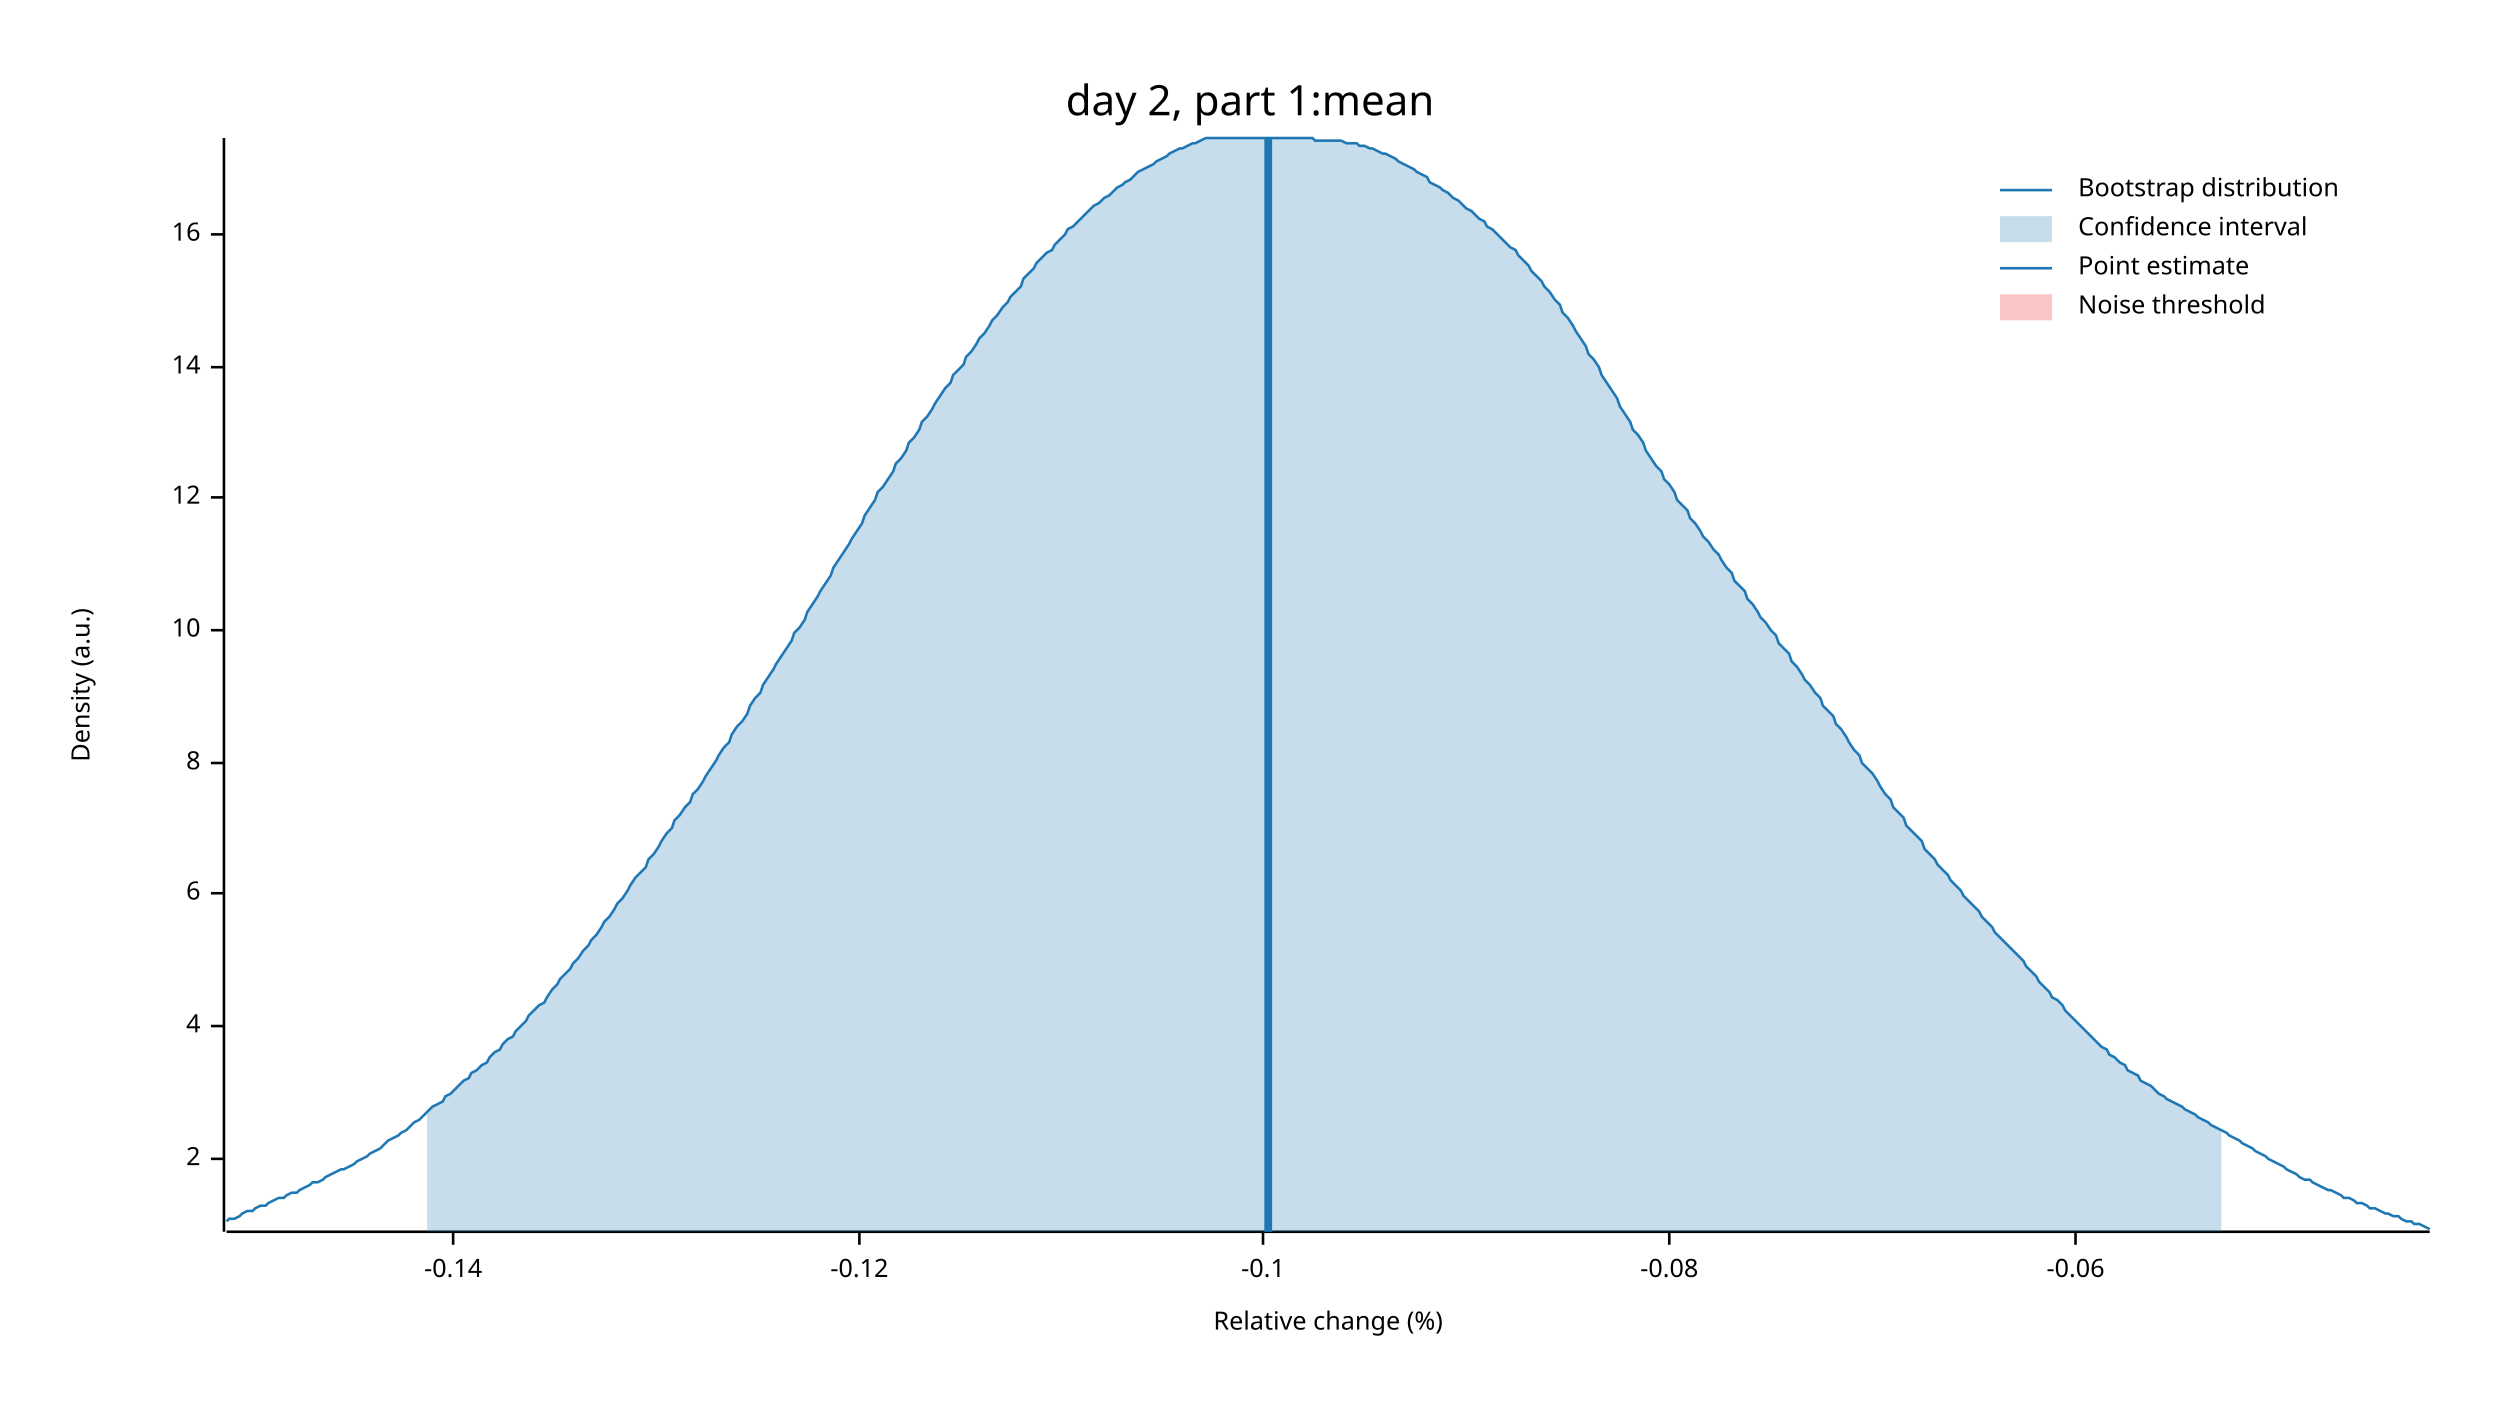
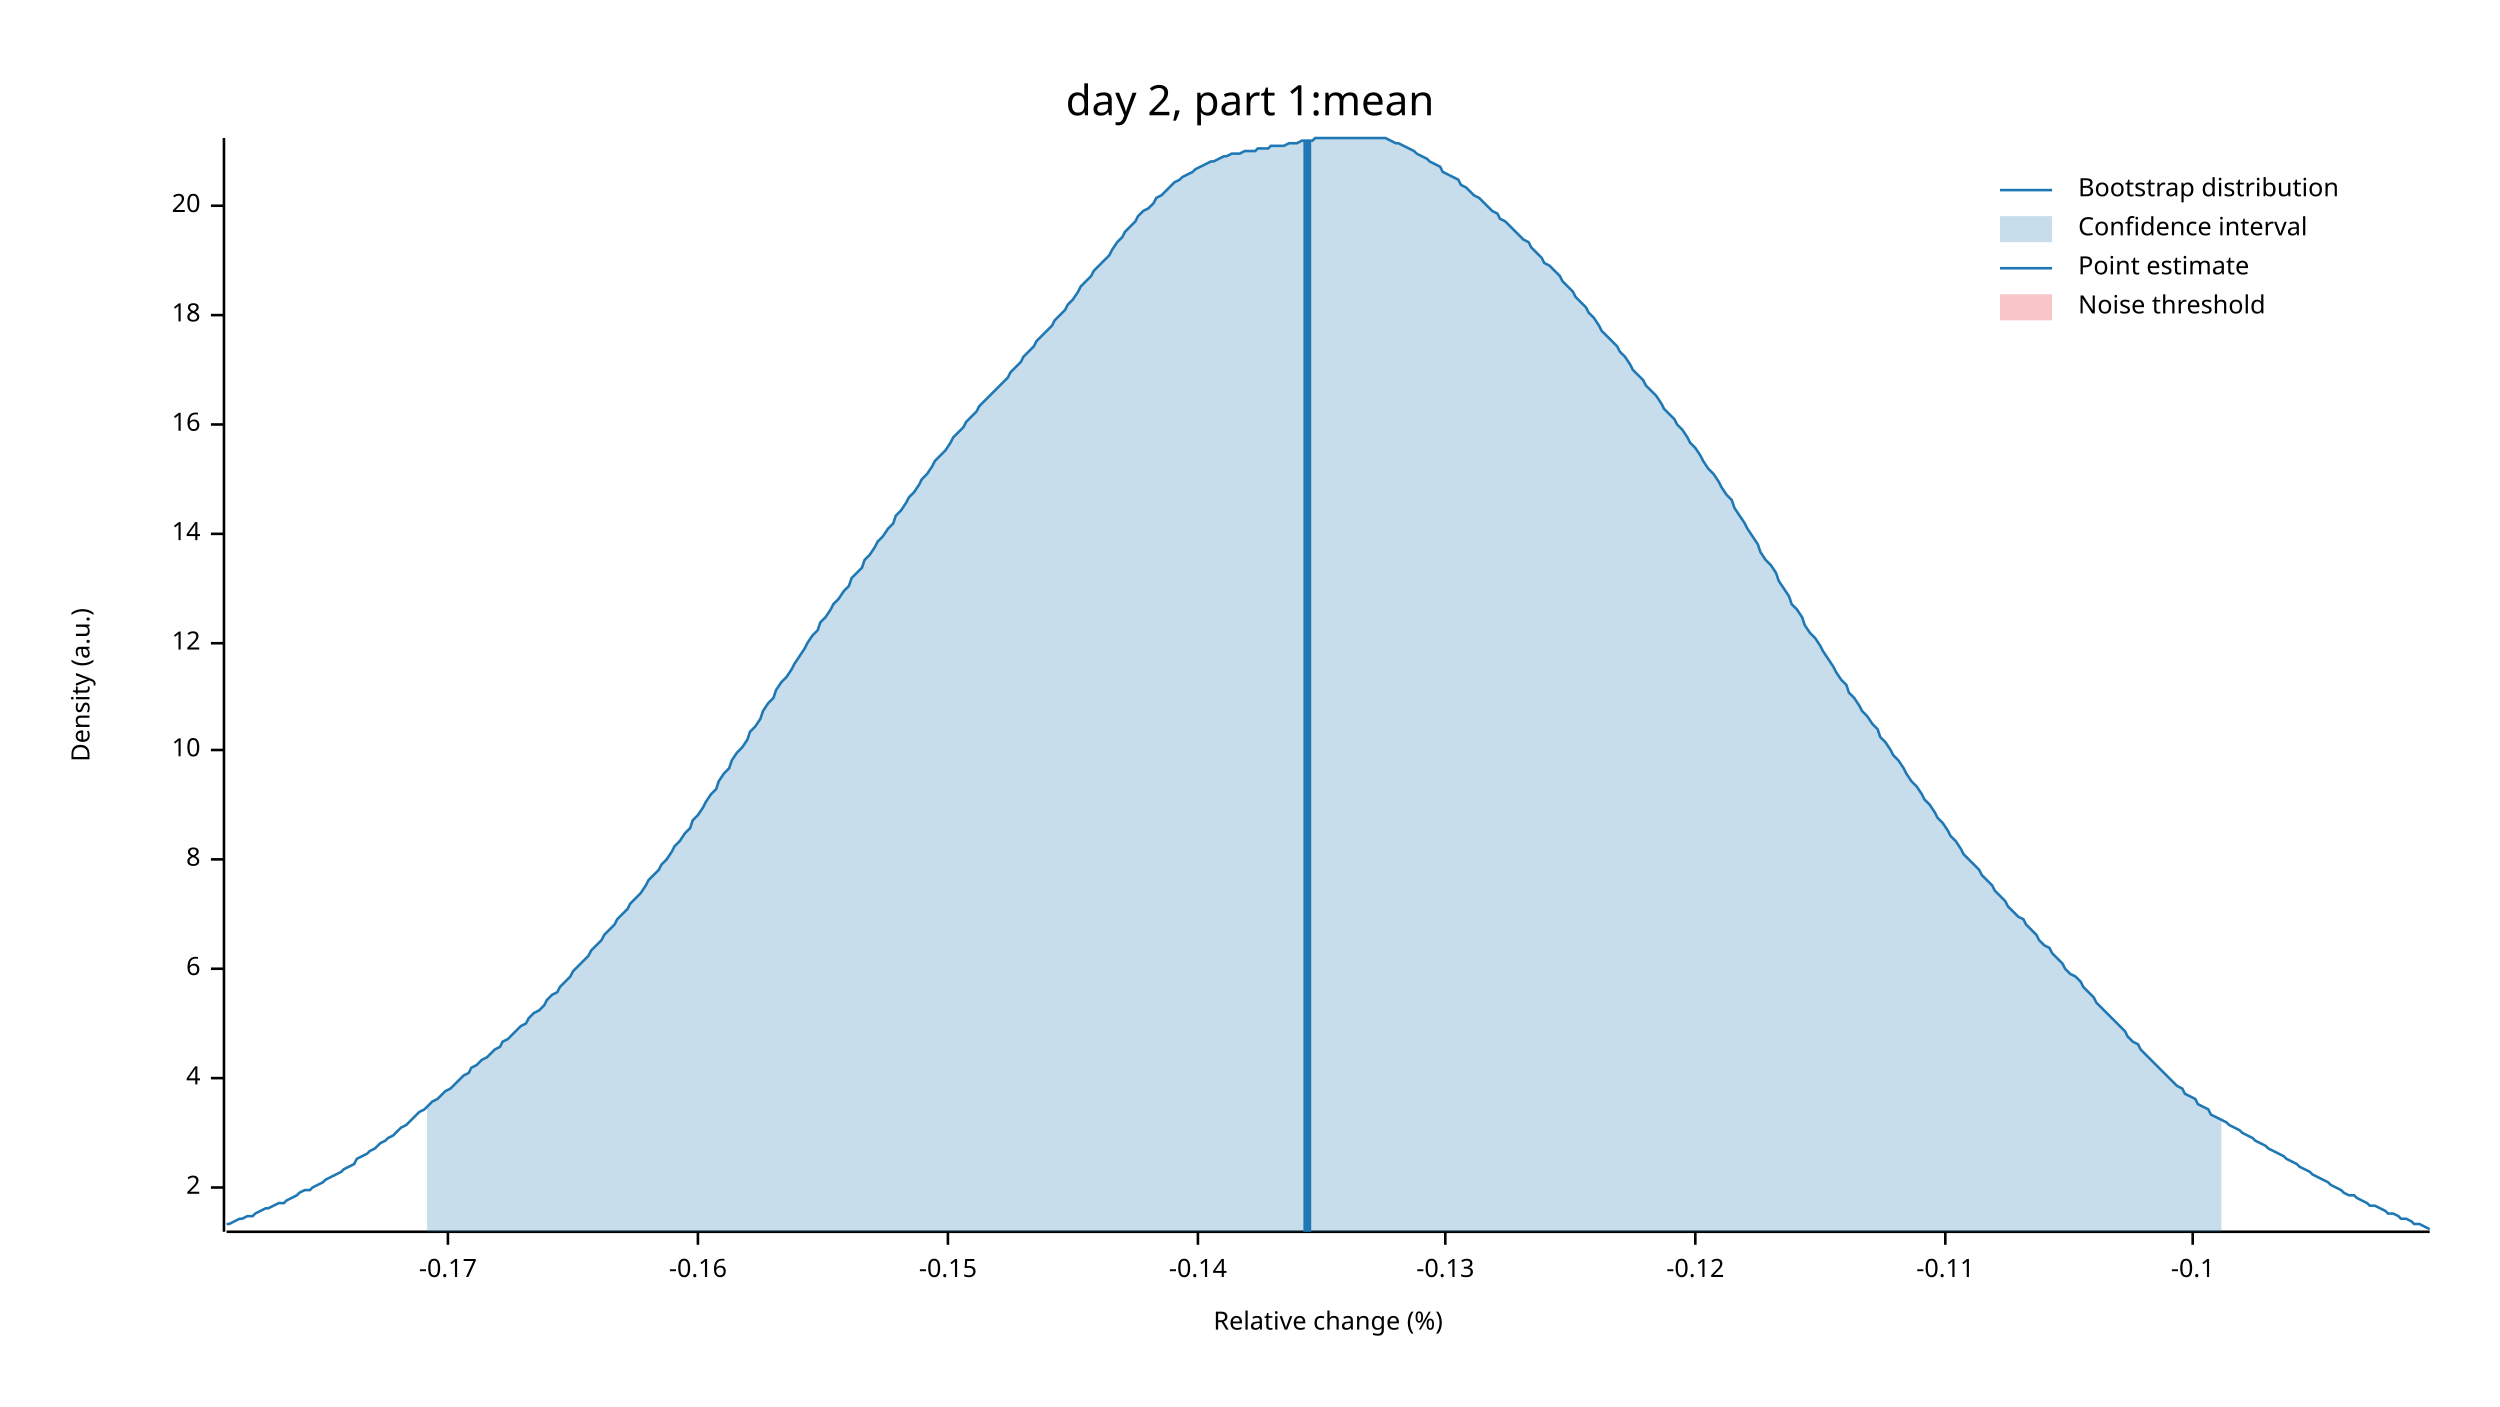
<svg xmlns="http://www.w3.org/2000/svg" width="960" height="540" viewBox="0 0 960 540">
  <text x="480" y="32" dy="0.76em" text-anchor="middle" font-family="sans-serif" font-size="16.129" opacity="1" fill="#000000">
day 2, part 1:mean
</text>
  <text x="27" y="263" dy="0.76em" text-anchor="middle" font-family="sans-serif" font-size="9.677" opacity="1" fill="#000000" transform="rotate(270, 27, 263)">
Density (a.u.)
</text>
  <text x="510" y="513" dy="-0.5ex" text-anchor="middle" font-family="sans-serif" font-size="9.677" opacity="1" fill="#000000">
Relative change (%)
</text>
  <polyline fill="none" opacity="1" stroke="#000000" stroke-width="1" points="86,53 86,473 " />
-   <text x="77" y="445" dy="0.5ex" text-anchor="end" font-family="sans-serif" font-size="9.677" opacity="1" fill="#000000">
+   <text x="77" y="456" dy="0.5ex" text-anchor="end" font-family="sans-serif" font-size="9.677" opacity="1" fill="#000000">
2
</text>
-   <polyline fill="none" opacity="1" stroke="#000000" stroke-width="1" points="81,445 86,445 " />
-   <text x="77" y="394" dy="0.5ex" text-anchor="end" font-family="sans-serif" font-size="9.677" opacity="1" fill="#000000">
+   <polyline fill="none" opacity="1" stroke="#000000" stroke-width="1" points="81,456 86,456 " />
+   <text x="77" y="414" dy="0.5ex" text-anchor="end" font-family="sans-serif" font-size="9.677" opacity="1" fill="#000000">
4
</text>
-   <polyline fill="none" opacity="1" stroke="#000000" stroke-width="1" points="81,394 86,394 " />
-   <text x="77" y="343" dy="0.5ex" text-anchor="end" font-family="sans-serif" font-size="9.677" opacity="1" fill="#000000">
+   <polyline fill="none" opacity="1" stroke="#000000" stroke-width="1" points="81,414 86,414 " />
+   <text x="77" y="372" dy="0.5ex" text-anchor="end" font-family="sans-serif" font-size="9.677" opacity="1" fill="#000000">
6
</text>
-   <polyline fill="none" opacity="1" stroke="#000000" stroke-width="1" points="81,343 86,343 " />
-   <text x="77" y="293" dy="0.5ex" text-anchor="end" font-family="sans-serif" font-size="9.677" opacity="1" fill="#000000">
+   <polyline fill="none" opacity="1" stroke="#000000" stroke-width="1" points="81,372 86,372 " />
+   <text x="77" y="330" dy="0.5ex" text-anchor="end" font-family="sans-serif" font-size="9.677" opacity="1" fill="#000000">
8
</text>
-   <polyline fill="none" opacity="1" stroke="#000000" stroke-width="1" points="81,293 86,293 " />
-   <text x="77" y="242" dy="0.5ex" text-anchor="end" font-family="sans-serif" font-size="9.677" opacity="1" fill="#000000">
+   <polyline fill="none" opacity="1" stroke="#000000" stroke-width="1" points="81,330 86,330 " />
+   <text x="77" y="288" dy="0.5ex" text-anchor="end" font-family="sans-serif" font-size="9.677" opacity="1" fill="#000000">
10
</text>
-   <polyline fill="none" opacity="1" stroke="#000000" stroke-width="1" points="81,242 86,242 " />
-   <text x="77" y="191" dy="0.5ex" text-anchor="end" font-family="sans-serif" font-size="9.677" opacity="1" fill="#000000">
+   <polyline fill="none" opacity="1" stroke="#000000" stroke-width="1" points="81,288 86,288 " />
+   <text x="77" y="247" dy="0.5ex" text-anchor="end" font-family="sans-serif" font-size="9.677" opacity="1" fill="#000000">
12
</text>
-   <polyline fill="none" opacity="1" stroke="#000000" stroke-width="1" points="81,191 86,191 " />
-   <text x="77" y="141" dy="0.5ex" text-anchor="end" font-family="sans-serif" font-size="9.677" opacity="1" fill="#000000">
+   <polyline fill="none" opacity="1" stroke="#000000" stroke-width="1" points="81,247 86,247 " />
+   <text x="77" y="205" dy="0.5ex" text-anchor="end" font-family="sans-serif" font-size="9.677" opacity="1" fill="#000000">
14
</text>
-   <polyline fill="none" opacity="1" stroke="#000000" stroke-width="1" points="81,141 86,141 " />
-   <text x="77" y="90" dy="0.5ex" text-anchor="end" font-family="sans-serif" font-size="9.677" opacity="1" fill="#000000">
+   <polyline fill="none" opacity="1" stroke="#000000" stroke-width="1" points="81,205 86,205 " />
+   <text x="77" y="163" dy="0.5ex" text-anchor="end" font-family="sans-serif" font-size="9.677" opacity="1" fill="#000000">
16
</text>
-   <polyline fill="none" opacity="1" stroke="#000000" stroke-width="1" points="81,90 86,90 " />
+   <polyline fill="none" opacity="1" stroke="#000000" stroke-width="1" points="81,163 86,163 " />
+   <text x="77" y="121" dy="0.5ex" text-anchor="end" font-family="sans-serif" font-size="9.677" opacity="1" fill="#000000">
+ 18
+ </text>
+   <polyline fill="none" opacity="1" stroke="#000000" stroke-width="1" points="81,121 86,121 " />
+   <text x="77" y="79" dy="0.5ex" text-anchor="end" font-family="sans-serif" font-size="9.677" opacity="1" fill="#000000">
+ 20
+ </text>
+   <polyline fill="none" opacity="1" stroke="#000000" stroke-width="1" points="81,79 86,79 " />
  <polyline fill="none" opacity="1" stroke="#000000" stroke-width="1" points="87,473 933,473 " />
-   <text x="174" y="483" dy="0.76em" text-anchor="middle" font-family="sans-serif" font-size="9.677" opacity="1" fill="#000000">
+   <text x="172" y="483" dy="0.76em" text-anchor="middle" font-family="sans-serif" font-size="9.677" opacity="1" fill="#000000">
+ -0.17
+ </text>
+   <polyline fill="none" opacity="1" stroke="#000000" stroke-width="1" points="172,473 172,478 " />
+   <text x="268" y="483" dy="0.76em" text-anchor="middle" font-family="sans-serif" font-size="9.677" opacity="1" fill="#000000">
+ -0.16
+ </text>
+   <polyline fill="none" opacity="1" stroke="#000000" stroke-width="1" points="268,473 268,478 " />
+   <text x="364" y="483" dy="0.76em" text-anchor="middle" font-family="sans-serif" font-size="9.677" opacity="1" fill="#000000">
+ -0.15
+ </text>
+   <polyline fill="none" opacity="1" stroke="#000000" stroke-width="1" points="364,473 364,478 " />
+   <text x="460" y="483" dy="0.76em" text-anchor="middle" font-family="sans-serif" font-size="9.677" opacity="1" fill="#000000">
-0.14
</text>
-   <polyline fill="none" opacity="1" stroke="#000000" stroke-width="1" points="174,473 174,478 " />
-   <text x="330" y="483" dy="0.76em" text-anchor="middle" font-family="sans-serif" font-size="9.677" opacity="1" fill="#000000">
+   <polyline fill="none" opacity="1" stroke="#000000" stroke-width="1" points="460,473 460,478 " />
+   <text x="555" y="483" dy="0.76em" text-anchor="middle" font-family="sans-serif" font-size="9.677" opacity="1" fill="#000000">
+ -0.13
+ </text>
+   <polyline fill="none" opacity="1" stroke="#000000" stroke-width="1" points="555,473 555,478 " />
+   <text x="651" y="483" dy="0.76em" text-anchor="middle" font-family="sans-serif" font-size="9.677" opacity="1" fill="#000000">
-0.12
</text>
-   <polyline fill="none" opacity="1" stroke="#000000" stroke-width="1" points="330,473 330,478 " />
-   <text x="485" y="483" dy="0.76em" text-anchor="middle" font-family="sans-serif" font-size="9.677" opacity="1" fill="#000000">
+   <polyline fill="none" opacity="1" stroke="#000000" stroke-width="1" points="651,473 651,478 " />
+   <text x="747" y="483" dy="0.76em" text-anchor="middle" font-family="sans-serif" font-size="9.677" opacity="1" fill="#000000">
+ -0.11
+ </text>
+   <polyline fill="none" opacity="1" stroke="#000000" stroke-width="1" points="747,473 747,478 " />
+   <text x="842" y="483" dy="0.76em" text-anchor="middle" font-family="sans-serif" font-size="9.677" opacity="1" fill="#000000">
-0.1
</text>
-   <polyline fill="none" opacity="1" stroke="#000000" stroke-width="1" points="485,473 485,478 " />
-   <text x="641" y="483" dy="0.76em" text-anchor="middle" font-family="sans-serif" font-size="9.677" opacity="1" fill="#000000">
- -0.08
- </text>
-   <polyline fill="none" opacity="1" stroke="#000000" stroke-width="1" points="641,473 641,478 " />
-   <text x="797" y="483" dy="0.76em" text-anchor="middle" font-family="sans-serif" font-size="9.677" opacity="1" fill="#000000">
- -0.06
- </text>
-   <polyline fill="none" opacity="1" stroke="#000000" stroke-width="1" points="797,473 797,478 " />
-   <polyline fill="none" opacity="1" stroke="#1F78B4" stroke-width="1" points="87,469 88,468 90,468 92,467 93,466 95,465 97,465 98,464 100,463 102,463 103,462 105,461 107,460 109,460 110,459 112,458 114,458 115,457 117,456 119,455 120,454 122,454 124,453 125,452 127,451 129,450 131,449 132,449 134,448 136,447 137,446 139,445 141,444 142,443 144,442 146,441 148,439 149,438 151,437 153,436 154,435 156,434 158,432 159,431 161,430 163,428 164,427 166,425 168,424 170,423 171,421 173,420 175,418 176,417 178,415 180,414 181,412 183,411 185,409 187,408 188,406 190,404 192,403 193,401 195,399 197,398 198,396 200,394 202,392 203,390 205,388 207,386 209,385 210,383 212,380 214,378 215,376 217,374 219,372 220,370 222,368 224,365 226,363 227,361 229,359 231,356 232,354 234,352 236,349 237,347 239,345 241,342 242,340 244,337 246,335 248,333 249,330 251,328 253,325 254,323 256,320 258,318 259,315 261,313 263,310 265,308 266,305 268,303 270,300 271,298 273,295 275,292 276,290 278,287 280,285 281,282 283,279 285,277 287,274 288,271 290,268 292,266 293,263 295,260 297,257 298,255 300,252 302,249 304,246 305,243 307,241 309,238 310,235 312,232 314,229 315,227 317,224 319,221 320,218 322,215 324,212 326,209 327,207 329,204 331,201 332,198 334,195 336,192 337,189 339,187 341,184 343,181 344,178 346,176 348,173 349,170 351,168 353,165 354,162 356,160 358,157 359,155 361,152 363,149 365,147 366,144 368,142 370,140 371,137 373,135 375,132 376,130 378,128 380,125 381,123 383,121 385,118 387,116 388,114 390,112 392,110 393,107 395,105 397,103 398,101 400,99 402,97 404,96 405,94 407,92 409,90 410,88 412,87 414,85 415,84 417,82 419,80 420,79 422,78 424,76 426,75 427,74 429,72 431,71 432,70 434,69 436,67 437,66 439,65 441,64 443,63 444,62 446,61 448,60 449,59 451,58 453,57 454,57 456,56 458,55 459,55 461,54 463,53 465,53 466,53 468,53 470,53 471,53 473,53 475,53 476,53 478,53 480,53 482,53 483,53 485,53 487,53 488,53 490,53 492,53 493,53 495,53 497,53 498,53 500,53 502,53 504,53 505,54 507,54 509,54 510,54 512,54 514,54 515,54 517,55 519,55 521,55 522,56 524,56 526,57 527,57 529,58 531,59 532,59 534,60 536,61 537,62 539,63 541,64 543,65 544,66 546,67 548,68 549,70 551,71 553,72 554,73 556,74 558,76 560,77 561,78 563,80 565,81 566,82 568,84 570,85 571,87 573,88 575,90 576,91 578,93 580,95 582,96 583,98 585,100 587,102 588,104 590,106 592,108 593,110 595,112 597,115 599,117 600,120 602,122 604,125 605,127 607,130 609,133 610,136 612,138 614,141 615,144 617,147 619,150 621,153 622,156 624,159 626,162 627,165 629,167 631,170 632,173 634,176 636,179 638,181 639,184 641,186 643,189 644,192 646,194 648,196 649,199 651,201 653,204 654,206 656,208 658,211 660,213 661,215 663,218 665,220 666,223 668,225 670,227 671,230 673,232 675,235 676,237 678,239 680,242 682,244 683,247 685,249 687,251 688,254 690,256 692,259 693,261 695,263 697,266 699,268 700,271 702,273 704,275 705,278 707,280 709,283 710,285 712,288 714,290 715,293 717,295 719,297 721,300 722,302 724,305 726,307 727,310 729,312 731,314 732,317 734,319 736,321 738,323 739,326 741,328 743,330 744,332 746,334 748,336 749,338 751,340 753,342 754,344 756,346 758,348 760,350 761,352 763,354 765,356 766,358 768,360 770,362 771,363 773,365 775,367 777,369 778,371 780,373 782,375 783,377 785,379 787,381 788,383 790,384 792,386 793,388 795,390 797,392 799,394 800,395 802,397 804,399 805,400 807,402 809,403 810,405 812,406 814,408 816,409 817,411 819,412 821,413 822,415 824,416 826,417 827,418 829,420 831,421 832,422 834,423 836,424 838,425 839,426 841,427 843,428 844,429 846,430 848,431 849,432 851,433 853,434 855,435 856,436 858,437 860,438 861,439 863,440 865,441 866,442 868,443 870,444 871,445 873,446 875,447 877,448 878,449 880,450 882,451 883,452 885,453 887,453 888,454 890,455 892,456 894,457 895,457 897,458 899,459 900,460 902,460 904,461 905,462 907,462 909,463 910,464 912,464 914,465 916,466 917,466 919,467 921,467 922,468 924,469 926,469 927,470 929,470 931,471 933,472 " />
-   <polygon opacity="0.25" fill="#1F78B4" points="164,427 166,425 168,424 170,423 171,421 173,420 175,418 176,417 178,415 180,414 181,412 183,411 185,409 187,408 188,406 190,404 192,403 193,401 195,399 197,398 198,396 200,394 202,392 203,390 205,388 207,386 209,385 210,383 212,380 214,378 215,376 217,374 219,372 220,370 222,368 224,365 226,363 227,361 229,359 231,356 232,354 234,352 236,349 237,347 239,345 241,342 242,340 244,337 246,335 248,333 249,330 251,328 253,325 254,323 256,320 258,318 259,315 261,313 263,310 265,308 266,305 268,303 270,300 271,298 273,295 275,292 276,290 278,287 280,285 281,282 283,279 285,277 287,274 288,271 290,268 292,266 293,263 295,260 297,257 298,255 300,252 302,249 304,246 305,243 307,241 309,238 310,235 312,232 314,229 315,227 317,224 319,221 320,218 322,215 324,212 326,209 327,207 329,204 331,201 332,198 334,195 336,192 337,189 339,187 341,184 343,181 344,178 346,176 348,173 349,170 351,168 353,165 354,162 356,160 358,157 359,155 361,152 363,149 365,147 366,144 368,142 370,140 371,137 373,135 375,132 376,130 378,128 380,125 381,123 383,121 385,118 387,116 388,114 390,112 392,110 393,107 395,105 397,103 398,101 400,99 402,97 404,96 405,94 407,92 409,90 410,88 412,87 414,85 415,84 417,82 419,80 420,79 422,78 424,76 426,75 427,74 429,72 431,71 432,70 434,69 436,67 437,66 439,65 441,64 443,63 444,62 446,61 448,60 449,59 451,58 453,57 454,57 456,56 458,55 459,55 461,54 463,53 465,53 466,53 468,53 470,53 471,53 473,53 475,53 476,53 478,53 480,53 482,53 483,53 485,53 487,53 488,53 490,53 492,53 493,53 495,53 497,53 498,53 500,53 502,53 504,53 505,54 507,54 509,54 510,54 512,54 514,54 515,54 517,55 519,55 521,55 522,56 524,56 526,57 527,57 529,58 531,59 532,59 534,60 536,61 537,62 539,63 541,64 543,65 544,66 546,67 548,68 549,70 551,71 553,72 554,73 556,74 558,76 560,77 561,78 563,80 565,81 566,82 568,84 570,85 571,87 573,88 575,90 576,91 578,93 580,95 582,96 583,98 585,100 587,102 588,104 590,106 592,108 593,110 595,112 597,115 599,117 600,120 602,122 604,125 605,127 607,130 609,133 610,136 612,138 614,141 615,144 617,147 619,150 621,153 622,156 624,159 626,162 627,165 629,167 631,170 632,173 634,176 636,179 638,181 639,184 641,186 643,189 644,192 646,194 648,196 649,199 651,201 653,204 654,206 656,208 658,211 660,213 661,215 663,218 665,220 666,223 668,225 670,227 671,230 673,232 675,235 676,237 678,239 680,242 682,244 683,247 685,249 687,251 688,254 690,256 692,259 693,261 695,263 697,266 699,268 700,271 702,273 704,275 705,278 707,280 709,283 710,285 712,288 714,290 715,293 717,295 719,297 721,300 722,302 724,305 726,307 727,310 729,312 731,314 732,317 734,319 736,321 738,323 739,326 741,328 743,330 744,332 746,334 748,336 749,338 751,340 753,342 754,344 756,346 758,348 760,350 761,352 763,354 765,356 766,358 768,360 770,362 771,363 773,365 775,367 777,369 778,371 780,373 782,375 783,377 785,379 787,381 788,383 790,384 792,386 793,388 795,390 797,392 799,394 800,395 802,397 804,399 805,400 807,402 809,403 810,405 812,406 814,408 816,409 817,411 819,412 821,413 822,415 824,416 826,417 827,418 829,420 831,421 832,422 834,423 836,424 838,425 839,426 841,427 843,428 844,429 846,430 848,431 849,432 851,433 853,434 853,473 164,473 " />
-   <polyline fill="none" opacity="1" stroke="#1F78B4" stroke-width="3" points="487,473 487,53 " />
+   <polyline fill="none" opacity="1" stroke="#000000" stroke-width="1" points="842,473 842,478 " />
+   <polyline fill="none" opacity="1" stroke="#1F78B4" stroke-width="1" points="87,470 88,470 90,469 92,468 93,468 95,467 97,467 98,466 100,465 102,464 103,464 105,463 107,462 109,462 110,461 112,460 114,459 115,458 117,457 119,457 120,456 122,455 124,454 125,453 127,452 129,451 131,450 132,449 134,448 136,447 137,445 139,444 141,443 142,442 144,441 146,439 148,438 149,437 151,436 153,434 154,433 156,432 158,430 159,429 161,427 163,426 164,425 166,423 168,422 170,420 171,419 173,418 175,416 176,415 178,413 180,412 181,410 183,409 185,407 187,406 188,405 190,403 192,402 193,400 195,399 197,397 198,396 200,394 202,393 203,391 205,389 207,388 209,386 210,384 212,382 214,381 215,379 217,377 219,375 220,373 222,371 224,369 226,367 227,365 229,363 231,361 232,359 234,357 236,355 237,353 239,351 241,349 242,347 244,345 246,343 248,340 249,338 251,336 253,334 254,332 256,330 258,327 259,325 261,323 263,320 265,318 266,315 268,313 270,310 271,308 273,305 275,303 276,300 278,297 280,295 281,292 283,289 285,287 287,284 288,281 290,279 292,276 293,273 295,270 297,268 298,265 300,262 302,260 304,257 305,255 307,252 309,249 310,247 312,244 314,242 315,239 317,237 319,234 320,232 322,230 324,227 326,225 327,222 329,220 331,218 332,215 334,213 336,210 337,208 339,206 341,203 343,201 344,198 346,196 348,193 349,191 351,189 353,186 354,184 356,182 358,179 359,177 361,175 363,173 365,170 366,168 368,166 370,164 371,162 373,160 375,158 376,156 378,154 380,152 381,151 383,149 385,147 387,145 388,143 390,141 392,139 393,137 395,135 397,133 398,131 400,129 402,127 404,125 405,123 407,121 409,119 410,117 412,115 414,112 415,110 417,108 419,106 420,104 422,102 424,100 426,98 427,96 429,93 431,91 432,89 434,87 436,85 437,83 439,81 441,80 443,78 444,76 446,75 448,73 449,72 451,70 453,69 454,68 456,67 458,66 459,65 461,64 463,63 465,62 466,62 468,61 470,60 471,60 473,59 475,59 476,59 478,58 480,58 482,58 483,57 485,57 487,57 488,56 490,56 492,56 493,56 495,55 497,55 498,55 500,54 502,54 504,54 505,53 507,53 509,53 510,53 512,53 514,53 515,53 517,53 519,53 521,53 522,53 524,53 526,53 527,53 529,53 531,53 532,53 534,54 536,55 537,55 539,56 541,57 543,58 544,59 546,60 548,61 549,62 551,63 553,64 554,66 556,67 558,68 560,69 561,71 563,72 565,74 566,75 568,76 570,78 571,79 573,81 575,82 576,84 578,85 580,87 582,89 583,90 585,92 587,93 588,95 590,97 592,99 593,101 595,102 597,104 599,106 600,108 602,110 604,112 605,114 607,116 609,118 610,120 612,122 614,125 615,127 617,129 619,131 621,133 622,135 624,137 626,140 627,142 629,144 631,146 632,148 634,150 636,152 638,155 639,157 641,159 643,161 644,163 646,165 648,168 649,170 651,172 653,175 654,177 656,180 658,182 660,185 661,187 663,190 665,192 666,195 668,198 670,201 671,203 673,206 675,209 676,212 678,215 680,217 682,220 683,223 685,226 687,229 688,232 690,234 692,237 693,240 695,243 697,245 699,248 700,250 702,253 704,256 705,258 707,261 709,263 710,266 712,268 714,271 715,273 717,275 719,278 721,280 722,283 724,285 726,288 727,290 729,292 731,295 732,297 734,300 736,302 738,305 739,307 741,309 743,312 744,314 746,316 748,319 749,321 751,323 753,326 754,328 756,330 758,332 760,334 761,336 763,338 765,340 766,342 768,344 770,346 771,348 773,350 775,352 777,353 778,355 780,357 782,359 783,361 785,363 787,364 788,366 790,368 792,370 793,372 795,374 797,375 799,377 800,379 802,381 804,383 805,385 807,387 809,389 810,390 812,392 814,394 816,396 817,398 819,400 821,401 822,403 824,405 826,407 827,408 829,410 831,412 832,413 834,415 836,417 838,418 839,420 841,421 843,422 844,424 846,425 848,426 849,428 851,429 853,430 855,431 856,432 858,433 860,434 861,435 863,436 865,437 866,438 868,439 870,440 871,441 873,442 875,443 877,444 878,445 880,446 882,447 883,448 885,449 887,450 888,451 890,452 892,453 894,454 895,455 897,456 899,457 900,458 902,459 904,459 905,460 907,461 909,462 910,463 912,463 914,464 916,465 917,466 919,466 921,467 922,468 924,468 926,469 927,470 929,470 931,471 933,472 " />
+   <polygon opacity="0.25" fill="#1F78B4" points="164,425 166,423 168,422 170,420 171,419 173,418 175,416 176,415 178,413 180,412 181,410 183,409 185,407 187,406 188,405 190,403 192,402 193,400 195,399 197,397 198,396 200,394 202,393 203,391 205,389 207,388 209,386 210,384 212,382 214,381 215,379 217,377 219,375 220,373 222,371 224,369 226,367 227,365 229,363 231,361 232,359 234,357 236,355 237,353 239,351 241,349 242,347 244,345 246,343 248,340 249,338 251,336 253,334 254,332 256,330 258,327 259,325 261,323 263,320 265,318 266,315 268,313 270,310 271,308 273,305 275,303 276,300 278,297 280,295 281,292 283,289 285,287 287,284 288,281 290,279 292,276 293,273 295,270 297,268 298,265 300,262 302,260 304,257 305,255 307,252 309,249 310,247 312,244 314,242 315,239 317,237 319,234 320,232 322,230 324,227 326,225 327,222 329,220 331,218 332,215 334,213 336,210 337,208 339,206 341,203 343,201 344,198 346,196 348,193 349,191 351,189 353,186 354,184 356,182 358,179 359,177 361,175 363,173 365,170 366,168 368,166 370,164 371,162 373,160 375,158 376,156 378,154 380,152 381,151 383,149 385,147 387,145 388,143 390,141 392,139 393,137 395,135 397,133 398,131 400,129 402,127 404,125 405,123 407,121 409,119 410,117 412,115 414,112 415,110 417,108 419,106 420,104 422,102 424,100 426,98 427,96 429,93 431,91 432,89 434,87 436,85 437,83 439,81 441,80 443,78 444,76 446,75 448,73 449,72 451,70 453,69 454,68 456,67 458,66 459,65 461,64 463,63 465,62 466,62 468,61 470,60 471,60 473,59 475,59 476,59 478,58 480,58 482,58 483,57 485,57 487,57 488,56 490,56 492,56 493,56 495,55 497,55 498,55 500,54 502,54 504,54 505,53 507,53 509,53 510,53 512,53 514,53 515,53 517,53 519,53 521,53 522,53 524,53 526,53 527,53 529,53 531,53 532,53 534,54 536,55 537,55 539,56 541,57 543,58 544,59 546,60 548,61 549,62 551,63 553,64 554,66 556,67 558,68 560,69 561,71 563,72 565,74 566,75 568,76 570,78 571,79 573,81 575,82 576,84 578,85 580,87 582,89 583,90 585,92 587,93 588,95 590,97 592,99 593,101 595,102 597,104 599,106 600,108 602,110 604,112 605,114 607,116 609,118 610,120 612,122 614,125 615,127 617,129 619,131 621,133 622,135 624,137 626,140 627,142 629,144 631,146 632,148 634,150 636,152 638,155 639,157 641,159 643,161 644,163 646,165 648,168 649,170 651,172 653,175 654,177 656,180 658,182 660,185 661,187 663,190 665,192 666,195 668,198 670,201 671,203 673,206 675,209 676,212 678,215 680,217 682,220 683,223 685,226 687,229 688,232 690,234 692,237 693,240 695,243 697,245 699,248 700,250 702,253 704,256 705,258 707,261 709,263 710,266 712,268 714,271 715,273 717,275 719,278 721,280 722,283 724,285 726,288 727,290 729,292 731,295 732,297 734,300 736,302 738,305 739,307 741,309 743,312 744,314 746,316 748,319 749,321 751,323 753,326 754,328 756,330 758,332 760,334 761,336 763,338 765,340 766,342 768,344 770,346 771,348 773,350 775,352 777,353 778,355 780,357 782,359 783,361 785,363 787,364 788,366 790,368 792,370 793,372 795,374 797,375 799,377 800,379 802,381 804,383 805,385 807,387 809,389 810,390 812,392 814,394 816,396 817,398 819,400 821,401 822,403 824,405 826,407 827,408 829,410 831,412 832,413 834,415 836,417 838,418 839,420 841,421 843,422 844,424 846,425 848,426 849,428 851,429 853,430 853,473 164,473 " />
+   <polyline fill="none" opacity="1" stroke="#1F78B4" stroke-width="3" points="502,473 502,54 " />
  <rect x="510" y="53" width="0" height="419" opacity="0.1" fill="#E31A1C" stroke="none" />
  <text x="798" y="68" dy="0.76em" text-anchor="start" font-family="sans-serif" font-size="9.677" opacity="1" fill="#000000">
Bootstrap distribution
</text>
  <text x="798" y="83" dy="0.76em" text-anchor="start" font-family="sans-serif" font-size="9.677" opacity="1" fill="#000000">
Confidence interval
</text>
  <text x="798" y="98" dy="0.76em" text-anchor="start" font-family="sans-serif" font-size="9.677" opacity="1" fill="#000000">
Point estimate
</text>
  <text x="798" y="113" dy="0.76em" text-anchor="start" font-family="sans-serif" font-size="9.677" opacity="1" fill="#000000">
Noise threshold
</text>
  <polyline fill="none" opacity="1" stroke="#1F78B4" stroke-width="1" points="768,73 788,73 " />
  <rect x="768" y="83" width="20" height="10" opacity="0.25" fill="#1F78B4" stroke="none" />
  <polyline fill="none" opacity="1" stroke="#1F78B4" stroke-width="1" points="768,103 788,103 " />
  <rect x="768" y="113" width="20" height="10" opacity="0.25" fill="#E31A1C" stroke="none" />
</svg>
